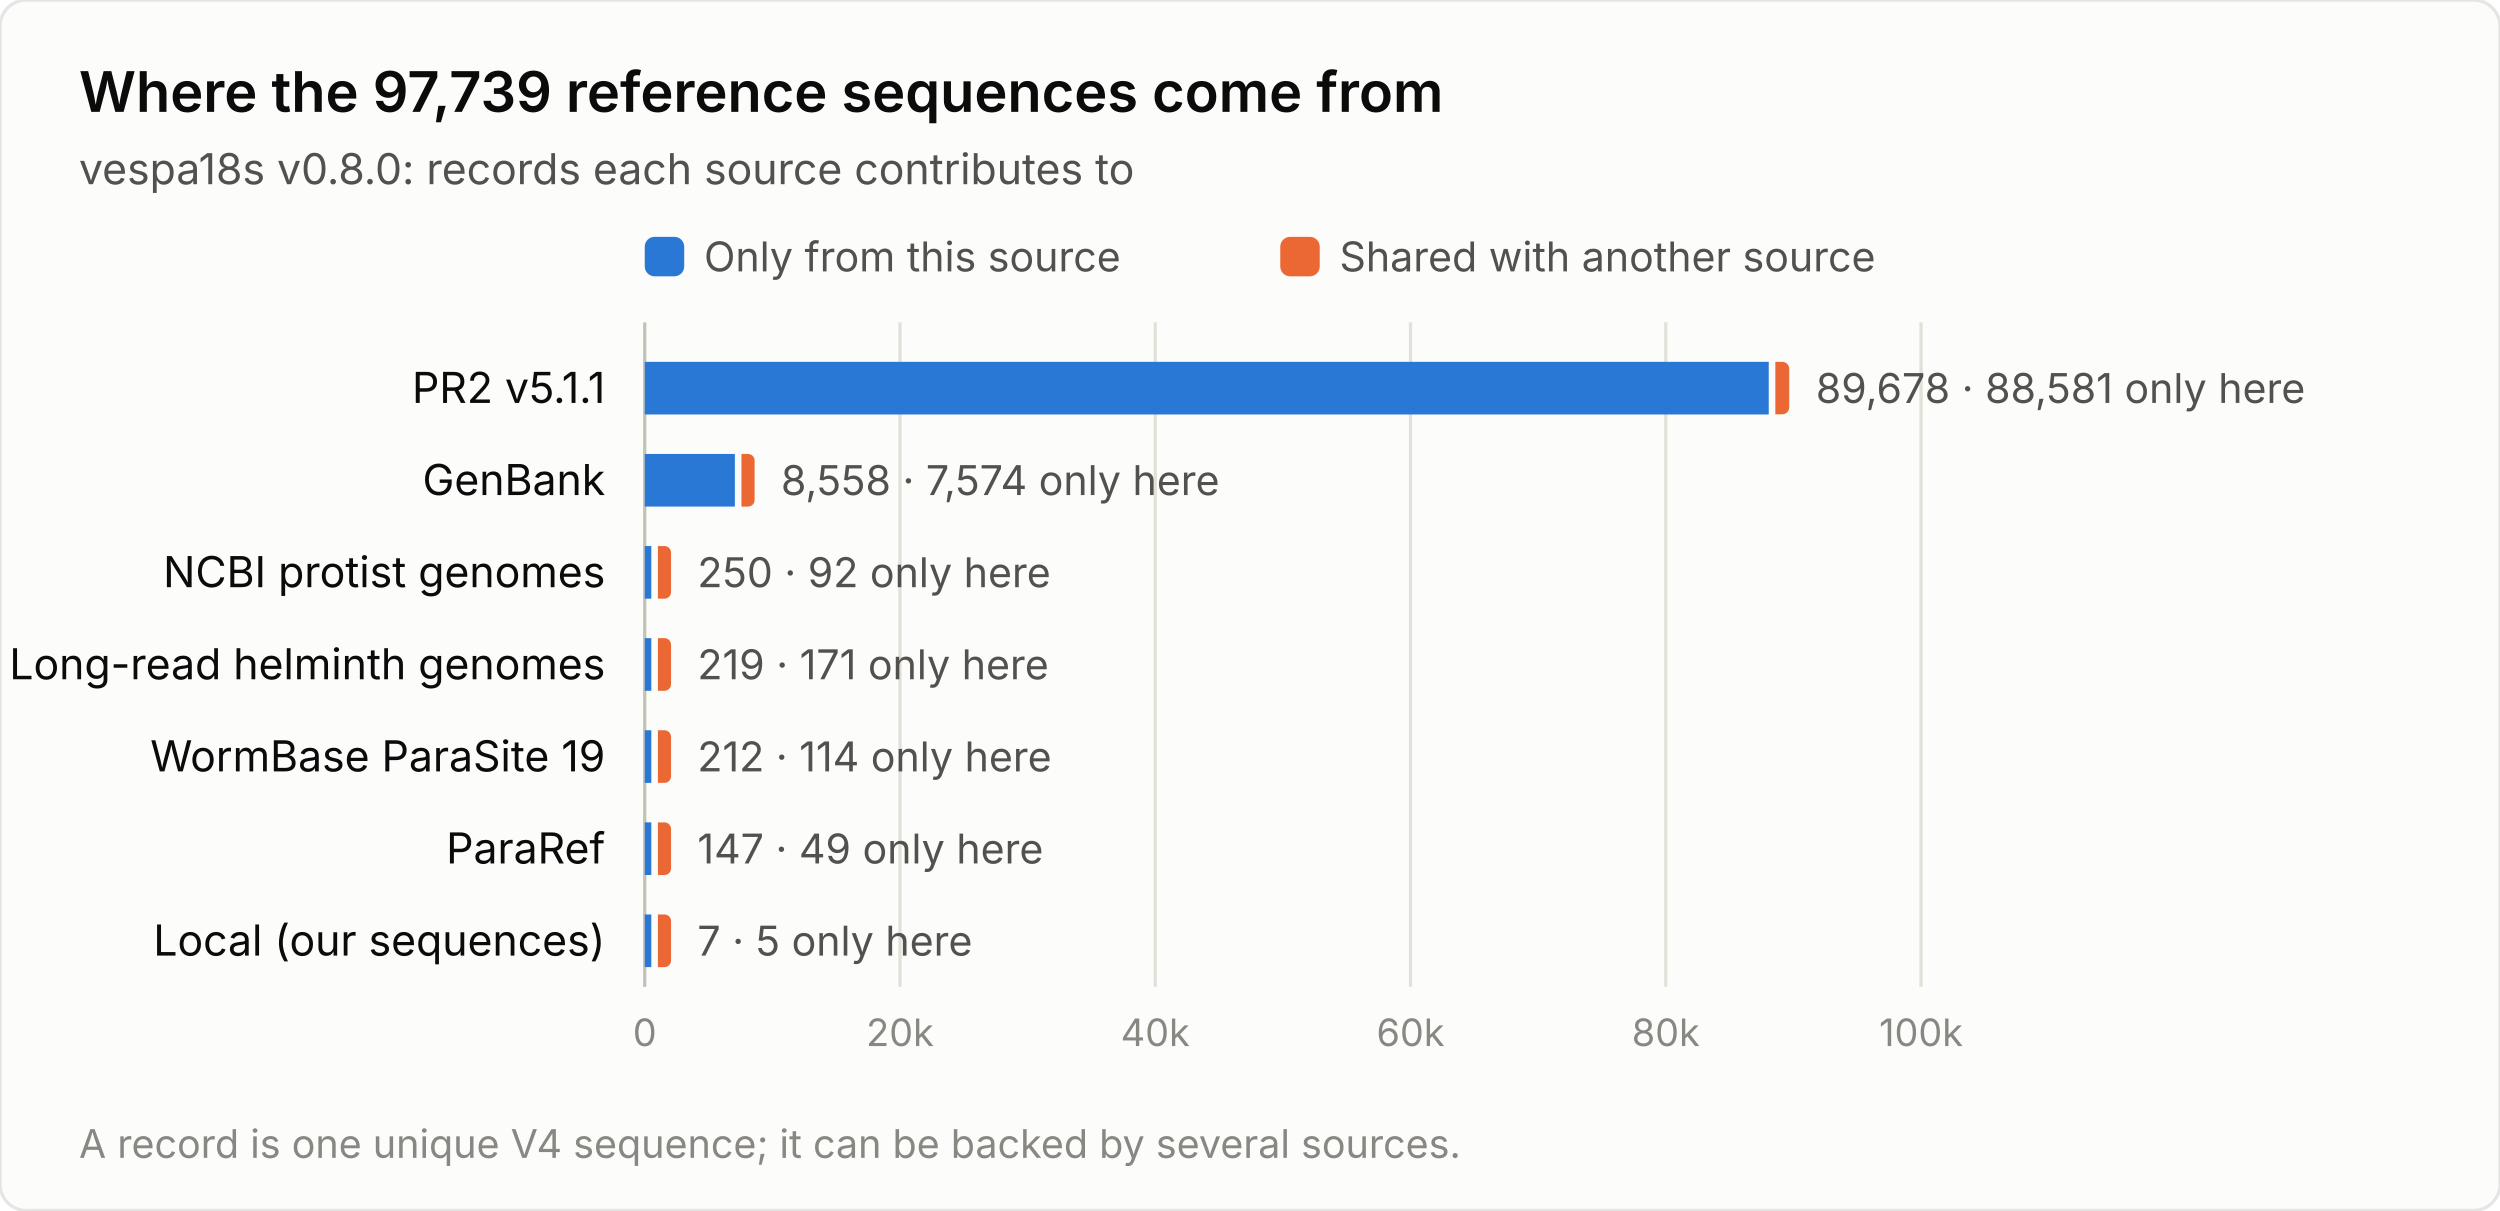
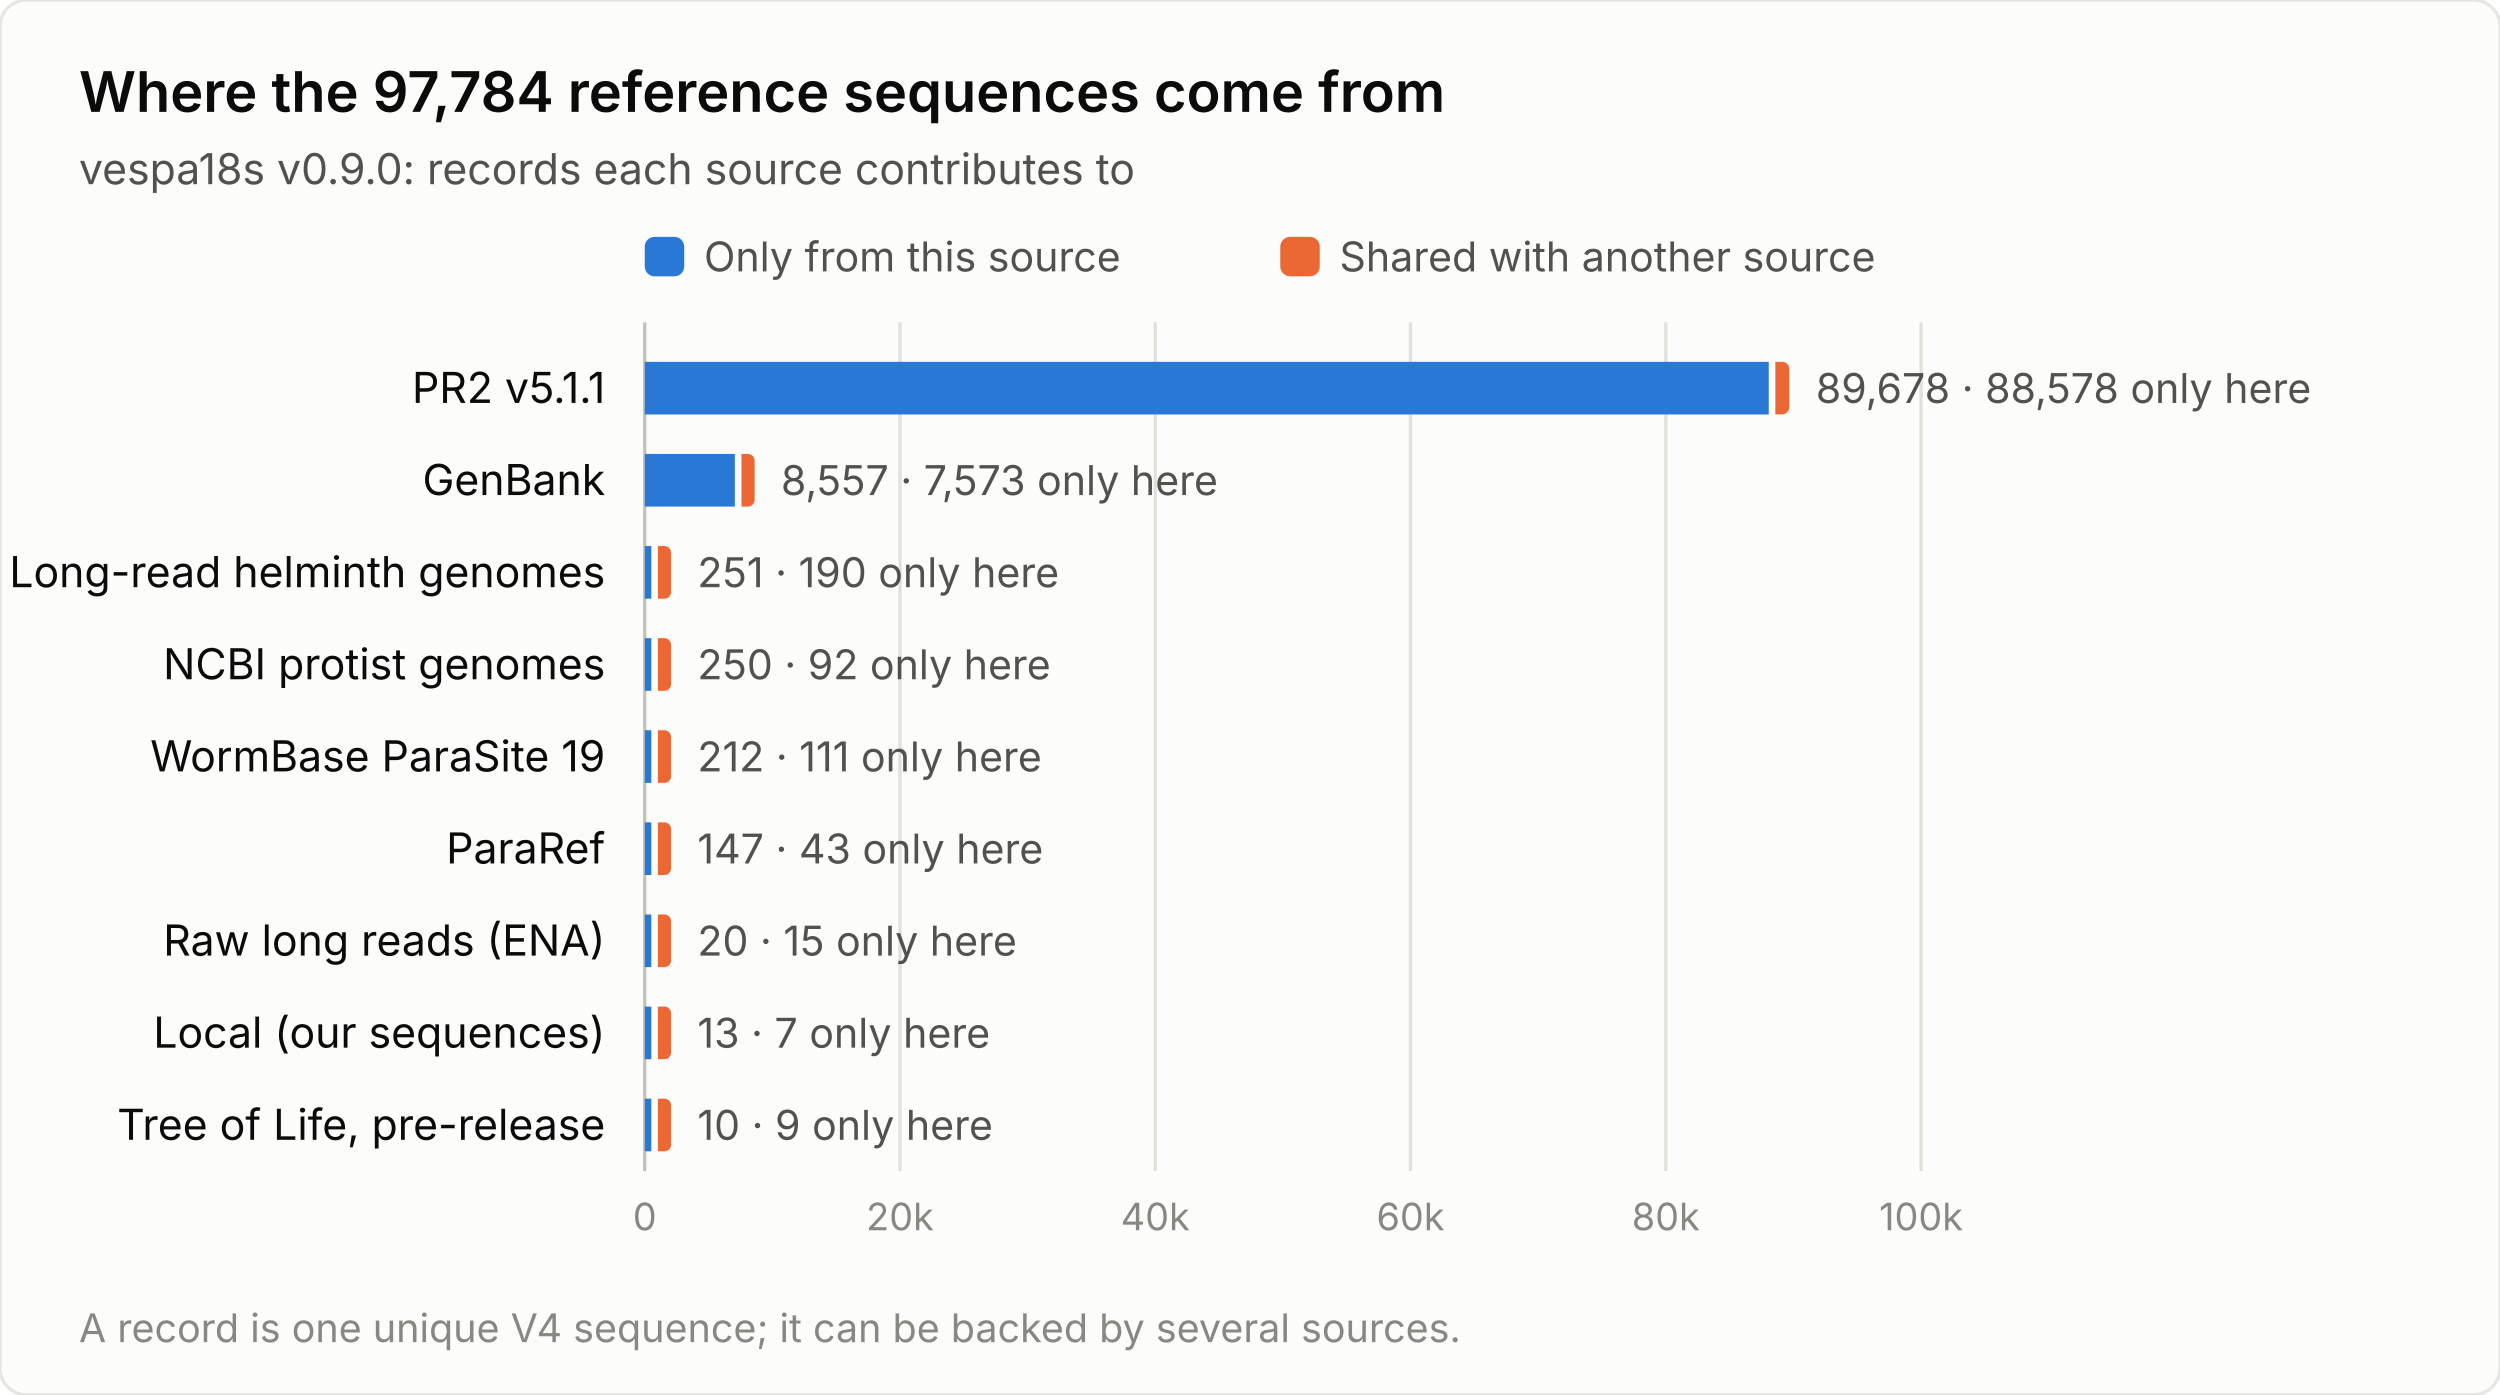
- <svg xmlns="http://www.w3.org/2000/svg" width="760" height="368" viewBox="0 0 760 368" font-family="system-ui, -apple-system, &quot;Segoe UI&quot;, sans-serif" role="img" aria-label="Where the 97,739 reference sequences come from">
-   <rect width="760" height="368" rx="8" fill="#fcfcfb" stroke="rgba(11,11,11,0.10)" />
-   <text x="24" y="34" font-size="17" font-weight="600" fill="#0b0b0b">Where the 97,739 reference sequences come from</text>
-   <text x="24" y="56" font-size="13" fill="#52514e">vespa18s v0.8.0: records each source contributes to</text>
+ <svg xmlns="http://www.w3.org/2000/svg" width="760" height="424" viewBox="0 0 760 424" font-family="system-ui, -apple-system, &quot;Segoe UI&quot;, sans-serif" role="img" aria-label="Where the 97,784 reference sequences come from">
+   <rect width="760" height="424" rx="8" fill="#fcfcfb" stroke="rgba(11,11,11,0.10)" />
+   <text x="24" y="34" font-size="17" font-weight="600" fill="#0b0b0b">Where the 97,784 reference sequences come from</text>
+   <text x="24" y="56" font-size="13" fill="#52514e">vespa18s v0.9.0: records each source contributes to</text>
  <rect x="196" y="72" width="12" height="12" rx="3" fill="#2a78d6" />
  <text x="214" y="82.5" font-size="12.5" fill="#52514e">Only from this source</text>
  <rect x="389.2" y="72" width="12" height="12" rx="3" fill="#eb6834" />
  <text x="407.2" y="82.5" font-size="12.5" fill="#52514e">Shared with another source</text>
-   <line x1="196.0" y1="98" x2="196.0" y2="300" stroke="#c3c2b7" stroke-width="1" />
-   <text x="196.0" y="318" font-size="11.5" fill="#898781" text-anchor="middle" font-variant-numeric="tabular-nums">0</text>
-   <line x1="273.6" y1="98" x2="273.6" y2="300" stroke="#e1e0d9" stroke-width="1" />
-   <text x="273.6" y="318" font-size="11.5" fill="#898781" text-anchor="middle" font-variant-numeric="tabular-nums">20k</text>
-   <line x1="351.2" y1="98" x2="351.2" y2="300" stroke="#e1e0d9" stroke-width="1" />
-   <text x="351.2" y="318" font-size="11.5" fill="#898781" text-anchor="middle" font-variant-numeric="tabular-nums">40k</text>
-   <line x1="428.8" y1="98" x2="428.8" y2="300" stroke="#e1e0d9" stroke-width="1" />
-   <text x="428.8" y="318" font-size="11.5" fill="#898781" text-anchor="middle" font-variant-numeric="tabular-nums">60k</text>
-   <line x1="506.4" y1="98" x2="506.4" y2="300" stroke="#e1e0d9" stroke-width="1" />
-   <text x="506.4" y="318" font-size="11.5" fill="#898781" text-anchor="middle" font-variant-numeric="tabular-nums">80k</text>
-   <line x1="584.0" y1="98" x2="584.0" y2="300" stroke="#e1e0d9" stroke-width="1" />
-   <text x="584.0" y="318" font-size="11.5" fill="#898781" text-anchor="middle" font-variant-numeric="tabular-nums">100k</text>
+   <line x1="196.0" y1="98" x2="196.0" y2="356" stroke="#c3c2b7" stroke-width="1" />
+   <text x="196.0" y="374" font-size="11.5" fill="#898781" text-anchor="middle" font-variant-numeric="tabular-nums">0</text>
+   <line x1="273.6" y1="98" x2="273.6" y2="356" stroke="#e1e0d9" stroke-width="1" />
+   <text x="273.6" y="374" font-size="11.5" fill="#898781" text-anchor="middle" font-variant-numeric="tabular-nums">20k</text>
+   <line x1="351.2" y1="98" x2="351.2" y2="356" stroke="#e1e0d9" stroke-width="1" />
+   <text x="351.2" y="374" font-size="11.5" fill="#898781" text-anchor="middle" font-variant-numeric="tabular-nums">40k</text>
+   <line x1="428.8" y1="98" x2="428.8" y2="356" stroke="#e1e0d9" stroke-width="1" />
+   <text x="428.8" y="374" font-size="11.5" fill="#898781" text-anchor="middle" font-variant-numeric="tabular-nums">60k</text>
+   <line x1="506.4" y1="98" x2="506.4" y2="356" stroke="#e1e0d9" stroke-width="1" />
+   <text x="506.4" y="374" font-size="11.5" fill="#898781" text-anchor="middle" font-variant-numeric="tabular-nums">80k</text>
+   <line x1="584.0" y1="98" x2="584.0" y2="356" stroke="#e1e0d9" stroke-width="1" />
+   <text x="584.0" y="374" font-size="11.5" fill="#898781" text-anchor="middle" font-variant-numeric="tabular-nums">100k</text>
  <text x="184" y="122.5" font-size="13" font-weight="400" fill="#0b0b0b" text-anchor="end">PR2 v5.1.1</text>
  <rect x="196.0" y="110.0" width="341.7" height="16" fill="#2a78d6" />
-   <path d="M539.7,110.0 h2.1 a2.128,2.128 0 0 1 2.128,2.128 v11.7 a2.128,2.128 0 0 1 -2.128,2.128 h-2.1 z" fill="#eb6834" />
-   <text x="552.0" y="122.5" font-size="12.5" fill="#52514e" font-variant-numeric="tabular-nums">89,678  ·  88,581 only here</text>
+   <path d="M539.7,110.0 h2.1 a2.134,2.134 0 0 1 2.134,2.134 v11.7 a2.134,2.134 0 0 1 -2.134,2.134 h-2.1 z" fill="#eb6834" />
+   <text x="552.0" y="122.5" font-size="12.5" fill="#52514e" font-variant-numeric="tabular-nums">89,678  ·  88,578 only here</text>
  <text x="184" y="150.5" font-size="13" font-weight="400" fill="#0b0b0b" text-anchor="end">GenBank</text>
  <rect x="196.0" y="138.0" width="27.4" height="16" fill="#2a78d6" />
  <path d="M225.4,138.0 h2.0 a2.0,2.0 0 0 1 2.0,2.0 v12.0 a2.0,2.0 0 0 1 -2.0,2.0 h-2.0 z" fill="#eb6834" />
-   <text x="237.4" y="150.5" font-size="12.5" fill="#52514e" font-variant-numeric="tabular-nums">8,558  ·  7,574 only here</text>
-   <text x="184" y="178.5" font-size="13" font-weight="400" fill="#0b0b0b" text-anchor="end">NCBI protist genomes</text>
+   <text x="237.4" y="150.5" font-size="12.5" fill="#52514e" font-variant-numeric="tabular-nums">8,557  ·  7,573 only here</text>
+   <text x="184" y="178.5" font-size="13" font-weight="400" fill="#0b0b0b" text-anchor="end">Long-read helminth genomes</text>
  <rect x="196.0" y="166.0" width="2.0" height="16" fill="#2a78d6" />
  <path d="M200.0,166.0 h2.0 a2.0,2.0 0 0 1 2.0,2.0 v12.0 a2.0,2.0 0 0 1 -2.0,2.0 h-2.0 z" fill="#eb6834" />
-   <text x="212.0" y="178.5" font-size="12.5" fill="#52514e" font-variant-numeric="tabular-nums">250  ·  92 only here</text>
-   <text x="184" y="206.5" font-size="13" font-weight="400" fill="#0b0b0b" text-anchor="end">Long-read helminth genomes</text>
+   <text x="212.0" y="178.5" font-size="12.5" fill="#52514e" font-variant-numeric="tabular-nums">251  ·  190 only here</text>
+   <text x="184" y="206.5" font-size="13" font-weight="400" fill="#0b0b0b" text-anchor="end">NCBI protist genomes</text>
  <rect x="196.0" y="194.0" width="2.0" height="16" fill="#2a78d6" />
  <path d="M200.0,194.0 h2.0 a2.0,2.0 0 0 1 2.0,2.0 v12.0 a2.0,2.0 0 0 1 -2.0,2.0 h-2.0 z" fill="#eb6834" />
-   <text x="212.0" y="206.5" font-size="12.5" fill="#52514e" font-variant-numeric="tabular-nums">219  ·  171 only here</text>
+   <text x="212.0" y="206.5" font-size="12.5" fill="#52514e" font-variant-numeric="tabular-nums">250  ·  92 only here</text>
  <text x="184" y="234.5" font-size="13" font-weight="400" fill="#0b0b0b" text-anchor="end">WormBase ParaSite 19</text>
  <rect x="196.0" y="222.0" width="2.0" height="16" fill="#2a78d6" />
  <path d="M200.0,222.0 h2.0 a2.0,2.0 0 0 1 2.0,2.0 v12.0 a2.0,2.0 0 0 1 -2.0,2.0 h-2.0 z" fill="#eb6834" />
-   <text x="212.0" y="234.5" font-size="12.5" fill="#52514e" font-variant-numeric="tabular-nums">212  ·  114 only here</text>
+   <text x="212.0" y="234.5" font-size="12.5" fill="#52514e" font-variant-numeric="tabular-nums">212  ·  111 only here</text>
  <text x="184" y="262.5" font-size="13" font-weight="400" fill="#0b0b0b" text-anchor="end">ParaRef</text>
  <rect x="196.0" y="250.0" width="2.0" height="16" fill="#2a78d6" />
  <path d="M200.0,250.0 h2.0 a2.0,2.0 0 0 1 2.0,2.0 v12.0 a2.0,2.0 0 0 1 -2.0,2.0 h-2.0 z" fill="#eb6834" />
-   <text x="212.0" y="262.5" font-size="12.5" fill="#52514e" font-variant-numeric="tabular-nums">147  ·  49 only here</text>
-   <text x="184" y="290.5" font-size="13" font-weight="400" fill="#0b0b0b" text-anchor="end">Local (our sequences)</text>
+   <text x="212.0" y="262.5" font-size="12.5" fill="#52514e" font-variant-numeric="tabular-nums">147  ·  43 only here</text>
+   <text x="184" y="290.5" font-size="13" font-weight="400" fill="#0b0b0b" text-anchor="end">Raw long reads (ENA)</text>
  <rect x="196.0" y="278.0" width="2.0" height="16" fill="#2a78d6" />
  <path d="M200.0,278.0 h2.0 a2.0,2.0 0 0 1 2.0,2.0 v12.0 a2.0,2.0 0 0 1 -2.0,2.0 h-2.0 z" fill="#eb6834" />
-   <text x="212.0" y="290.5" font-size="12.5" fill="#52514e" font-variant-numeric="tabular-nums">7  ·  5 only here</text>
-   <text x="24" y="352" font-size="12" fill="#898781">A record is one unique V4 sequence; it can be backed by several sources.</text>
+   <text x="212.0" y="290.5" font-size="12.5" fill="#52514e" font-variant-numeric="tabular-nums">20  ·  15 only here</text>
+   <text x="184" y="318.5" font-size="13" font-weight="400" fill="#0b0b0b" text-anchor="end">Local (our sequences)</text>
+   <rect x="196.0" y="306.0" width="2.0" height="16" fill="#2a78d6" />
+   <path d="M200.0,306.0 h2.0 a2.0,2.0 0 0 1 2.0,2.0 v12.0 a2.0,2.0 0 0 1 -2.0,2.0 h-2.0 z" fill="#eb6834" />
+   <text x="212.0" y="318.5" font-size="12.5" fill="#52514e" font-variant-numeric="tabular-nums">13  ·  7 only here</text>
+   <text x="184" y="346.5" font-size="13" font-weight="400" fill="#0b0b0b" text-anchor="end">Tree of Life, pre-release</text>
+   <rect x="196.0" y="334.0" width="2.0" height="16" fill="#2a78d6" />
+   <path d="M200.0,334.0 h2.0 a2.0,2.0 0 0 1 2.0,2.0 v12.0 a2.0,2.0 0 0 1 -2.0,2.0 h-2.0 z" fill="#eb6834" />
+   <text x="212.0" y="346.5" font-size="12.5" fill="#52514e" font-variant-numeric="tabular-nums">10  ·  9 only here</text>
+   <text x="24" y="408" font-size="12" fill="#898781">A record is one unique V4 sequence; it can be backed by several sources.</text>
</svg>
